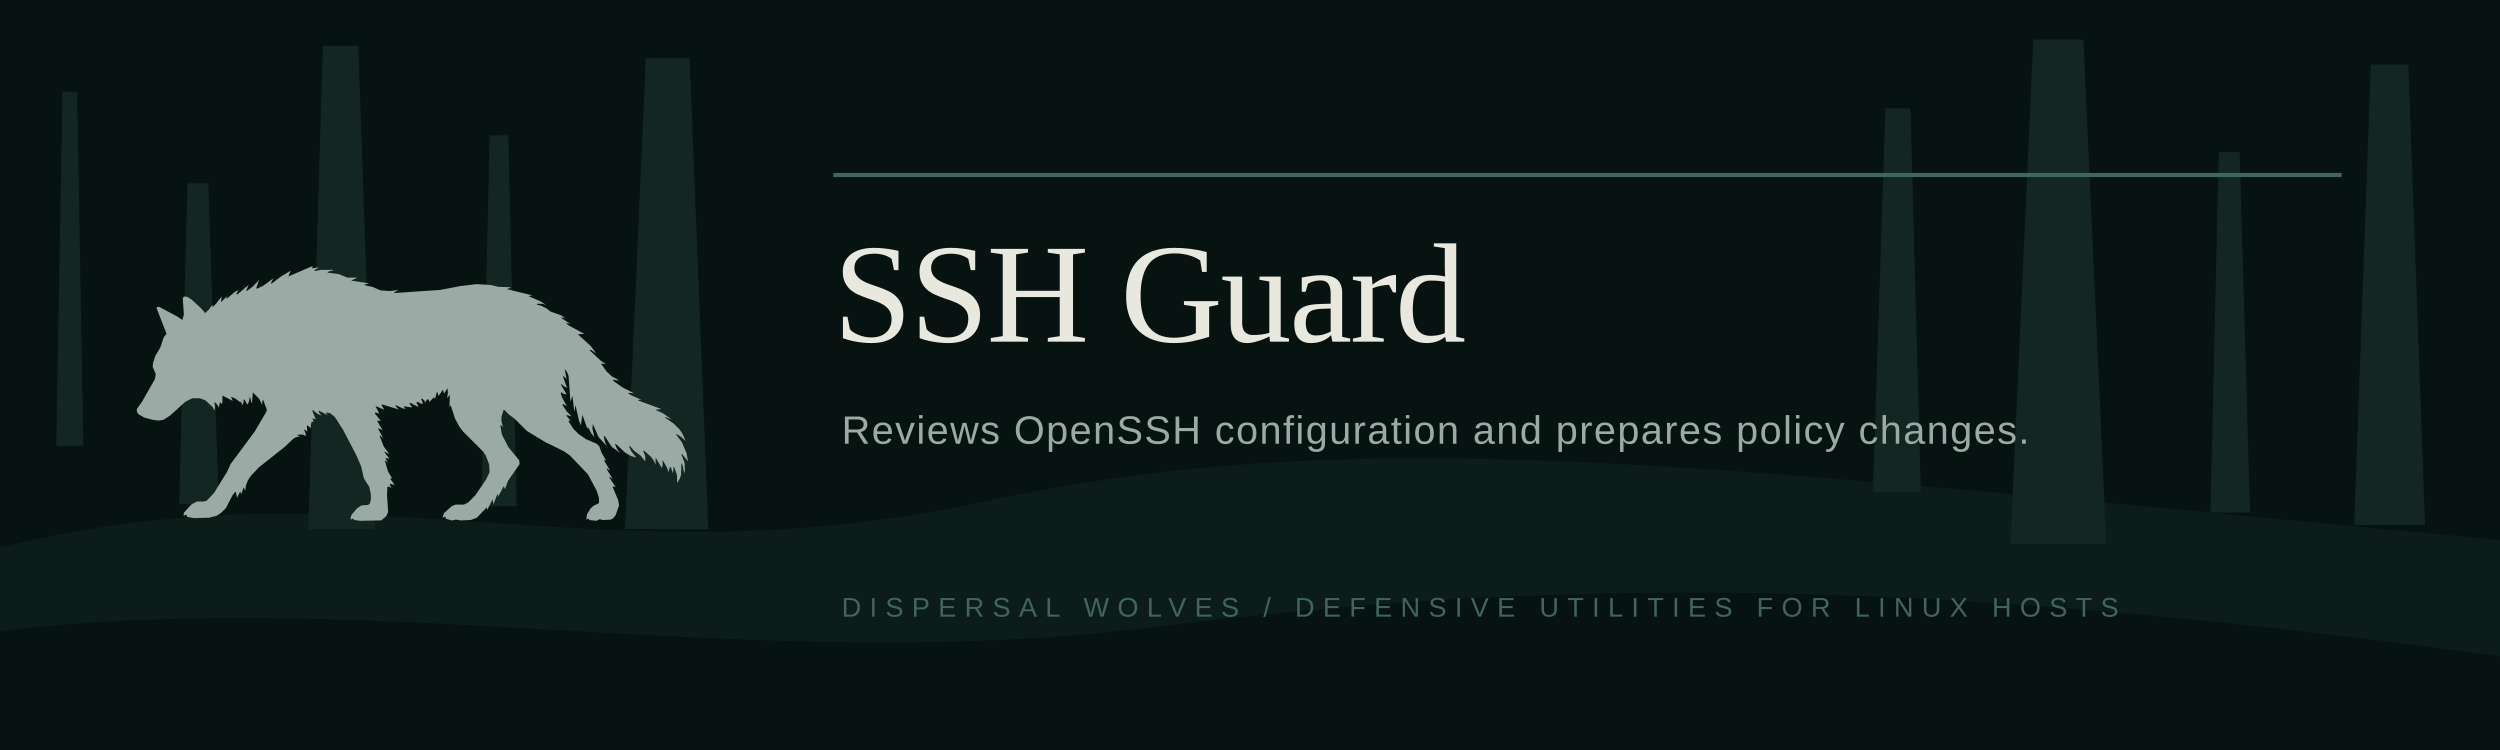
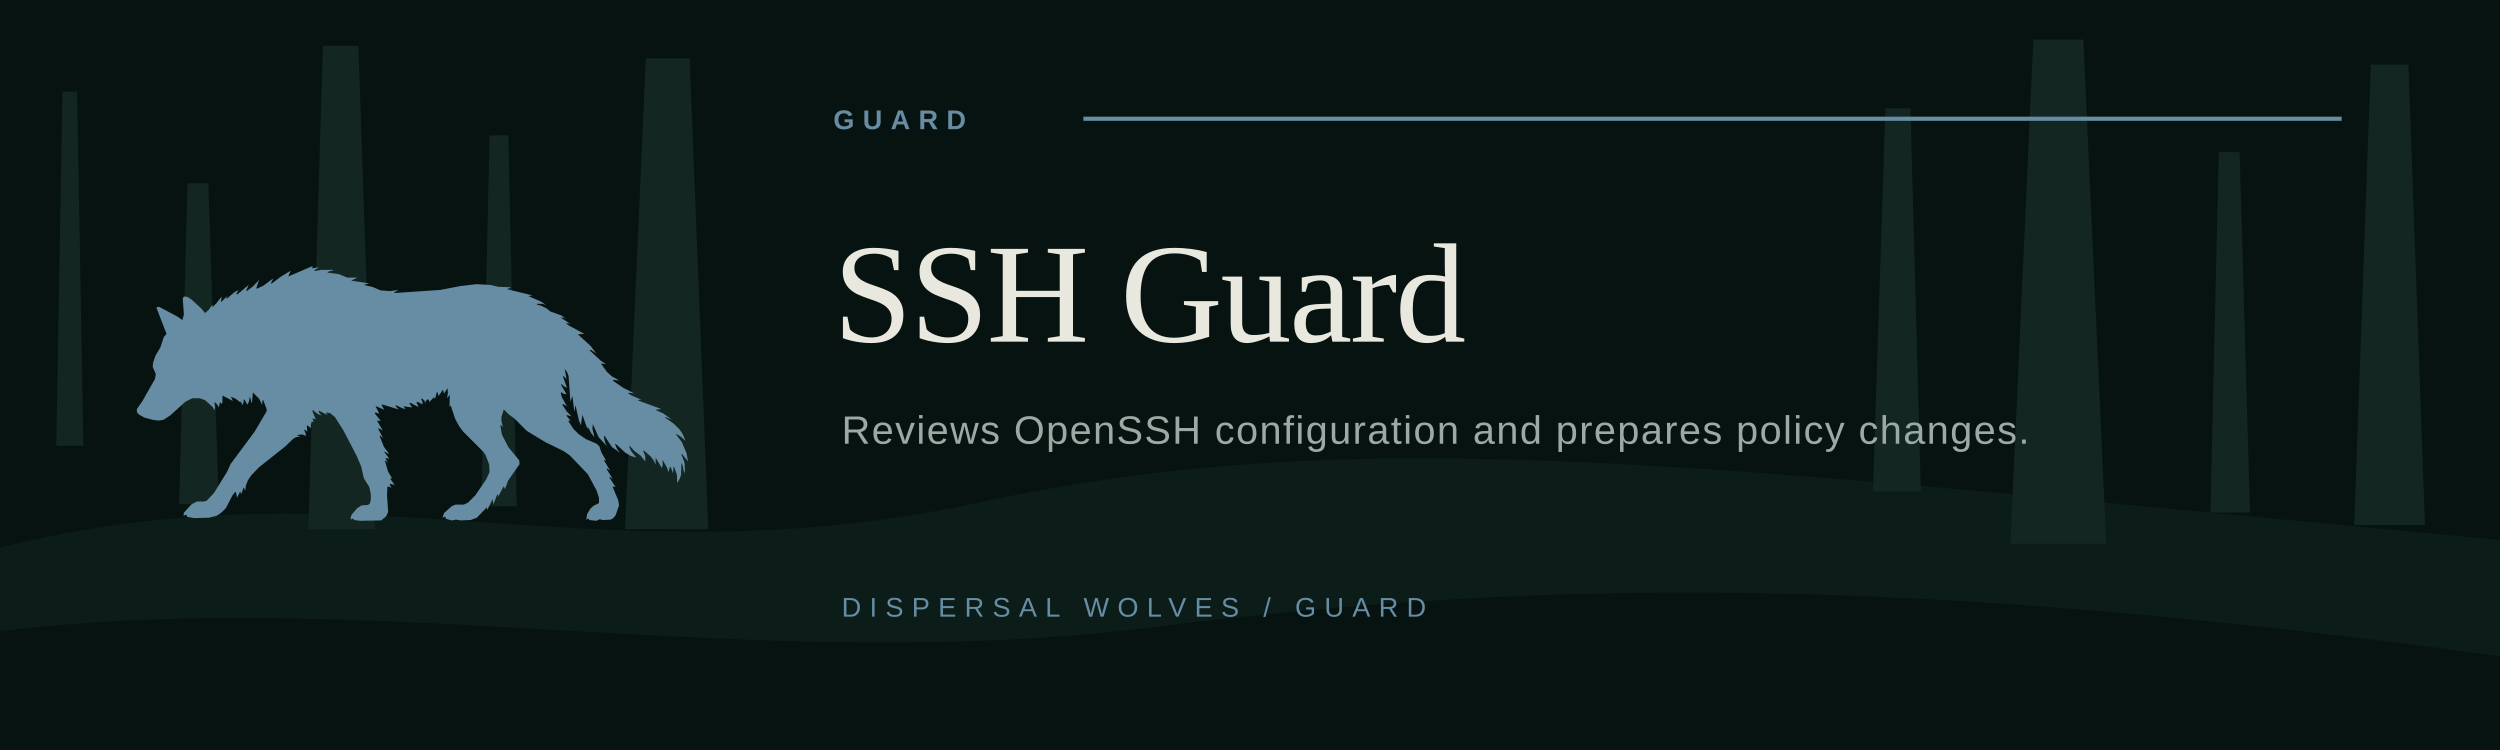
<svg xmlns="http://www.w3.org/2000/svg" viewBox="0 0 1200 360" role="img" aria-labelledby="title desc">
  <rect width="1200" height="360" fill="#071310" />
  <g aria-hidden="true" opacity=".56">
    <path d="M0 262.8C175 219.6 286 280.8 470 241.2S814 223.2 1200 259.2V360H0Z" fill="#10231F" />
    <path d="M30 44h7l3 170h-13Z" fill="#1D3530" />
    <path d="M90 88h10l5 154h-19Z" fill="#1D3530" />
    <path d="M155 22h17l8 232h-32Z" fill="#1D3530" />
    <path d="M235 65h9l4 178h-17Z" fill="#1D3530" />
    <path d="M310 28h21l9 226h-40Z" fill="#1D3530" />
    <path d="M905 52h12l5 184h-23Z" fill="#1D3530" />
    <path d="M976 19h24l11 242h-46Z" fill="#1D3530" />
    <path d="M1065 73h10l5 173h-19Z" fill="#1D3530" />
    <path d="M1138 31h18l8 221h-34Z" fill="#1D3530" />
    <path d="M0 303C180 281 363 325 554 301S923 277 1200 315V360H0Z" fill="#071310" />
  </g>
-   <g transform="translate(62 124) scale(.185)" fill="#9CAAA6">
+   <g transform="translate(62 124) scale(.185)" fill="#668DA3">
    <path fill-rule="evenodd" d="M71 129L97 196L90 204L81 231L68 253L62 271L61 282L69 300L67 313L34 371L20 391L20 399L25 405L39 413L61 419L76 421L89 419L106 408L146 372L164 363L183 363L197 368L217 386L221 395L223 386L221 374L222 373L228 379L233 387L235 375L237 374L240 378L242 374L242 356L269 370L264 359L276 364L289 374L290 370L293 381L297 374L297 367L299 366L307 380L311 371L313 359L316 368L316 376L319 371L321 348L337 364L345 380L346 368L348 368L357 392L356 398L326 449L263 534L254 554L220 609L201 629L194 631L176 631L162 638L142 660L141 668L148 665L151 671L169 674L207 673L227 668L239 660L251 648L268 615L275 606L277 607L280 621L288 605L291 612L297 594L301 603L303 589L308 576L316 564L337 542L405 488L426 468L433 464L444 462L437 460L437 458L450 457L458 461L458 455L454 445L457 445L462 450L461 434L464 434L471 441L472 426L474 430L473 424L479 424L475 415L484 418L475 395L477 394L488 403L499 408L492 399L492 395L515 407L511 402L512 400L522 402L534 412L555 445L590 512L602 540L609 571L623 593L627 612L627 627L624 637L619 640L603 641L592 648L578 664L575 671L575 678L581 675L584 679L599 681L654 680L667 669L672 658L669 615L670 593L673 592L680 596L676 587L677 585L689 588L678 573L679 570L683 572L672 554L664 527L665 524L672 532L665 518L675 520L661 501L675 508L661 489L650 462L651 460L659 467L646 442L648 441L658 447L643 421L653 422L637 402L639 400L649 403L639 383L662 393L655 381L656 379L699 392L691 383L692 381L709 389L718 391L712 385L713 384L734 387L727 376L730 375L751 386L745 373L750 373L761 379L761 372L758 366L759 363L766 369L768 376L769 371L775 365L779 370L778 374L791 360L792 364L794 363L799 345L803 357L814 341L817 351L826 337L827 348L825 363L832 354L831 386L834 381L846 417L857 437L867 450L918 501L925 511L934 535L935 555L926 574L898 615L879 634L868 639L847 639L837 643L817 661L813 673L820 670L822 676L837 680L848 678L860 680L886 679L902 673L928 646L929 653L943 625L945 638L955 613L957 613L957 619L972 591L975 599L983 577L1013 534L1012 524L984 490L967 457L963 433L964 432L970 438L966 423L966 411L972 392L985 405L1000 416L1032 448L1080 477L1127 500L1143 511L1190 560L1213 603L1219 622L1219 635L1205 642L1197 649L1188 664L1186 678L1192 675L1194 679L1212 681L1221 677L1229 679L1249 678L1255 675L1262 667L1271 641L1269 628L1254 592L1262 593L1246 569L1247 567L1255 573L1239 547L1240 545L1248 551L1232 524L1234 523L1238 526L1225 503L1220 488L1213 481L1185 469L1166 456L1153 443L1140 423L1141 420L1146 422L1134 408L1137 407L1148 410L1135 397L1124 380L1126 378L1136 384L1123 361L1120 351L1121 347L1126 351L1135 353L1121 329L1122 326L1128 332L1136 336L1126 308L1127 305L1135 314L1130 287L1136 295L1140 305L1145 372L1150 357L1155 398L1158 381L1167 421L1172 433L1176 406L1189 443L1190 437L1199 454L1207 464L1202 442L1203 430L1218 464L1240 488L1235 478L1232 465L1233 460L1252 489L1274 505L1266 495L1261 483L1262 481L1287 504L1302 513L1316 517L1303 501L1297 488L1299 487L1311 500L1327 512L1339 527L1339 513L1334 500L1335 498L1354 515L1362 526L1366 536L1366 517L1382 544L1384 538L1384 523L1396 544L1399 555L1403 542L1405 541L1411 558L1413 539L1421 561L1422 583L1429 571L1432 561L1433 531L1436 537L1440 558L1442 550L1441 530L1433 509L1434 507L1450 527L1446 505L1434 477L1419 457L1421 456L1433 464L1444 474L1435 454L1428 444L1413 429L1390 413L1392 412L1408 418L1385 402L1365 393L1381 391L1321 369L1321 367L1329 367L1302 355L1294 349L1310 350L1282 336L1257 319L1255 315L1272 317L1252 306L1239 294L1224 273L1237 274L1224 266L1194 238L1199 238L1212 247L1197 227L1164 197L1181 196L1140 174L1133 168L1144 170L1120 154L1127 154L1134 157L1121 148L1093 138L1083 130L1069 123L1058 120L1058 118L1073 118L1082 121L1068 112L1036 98L1046 96L980 80L991 75L959 74L937 69L901 67L859 72L807 82L688 90L688 88L699 82L676 85L652 83L631 74L612 70L610 68L623 65L576 58L592 50L566 50L544 41L514 37L518 34L530 31L529 30L498 30L481 33L482 30L493 23L475 26L476 20L413 47L419 32L393 48L369 66L368 64L374 52L348 71L331 79L330 77L337 56L321 73L305 85L304 83L310 69L280 94L278 92L284 82L273 88L253 105L252 102L256 96L238 114L240 99L226 117L216 127L216 120L206 134L197 142L187 130L162 107L151 100L142 99L139 104L142 146L138 160L125 151L78 126L73 126Z" />
  </g>
-   <path d="M400 84H1124" stroke="#41645D" stroke-width="2" />
+   <text x="400" y="62" fill="#668DA3" font-family="Arial Narrow, Helvetica Neue, Arial, sans-serif" font-size="13" font-weight="700" letter-spacing="4">GUARD</text>
+   <path d="M520 57H1124" stroke="#668DA3" stroke-width="2" />
  <text x="400" y="164" fill="#E8E8DF" font-family="Georgia, 'Times New Roman', serif" font-size="68" letter-spacing="-1">SSH Guard</text>
  <text x="404" y="213" fill="#9CAAA6" font-family="Arial Narrow, Helvetica Neue, Arial, sans-serif" font-size="19" letter-spacing=".7">Reviews OpenSSH configuration and prepares policy changes.</text>
-   <text x="404" y="296" fill="#41645D" font-family="Arial Narrow, Helvetica Neue, Arial, sans-serif" font-size="13" letter-spacing="4">DISPERSAL WOLVES / DEFENSIVE UTILITIES FOR LINUX HOSTS</text>
+   <text x="404" y="296" fill="#668DA3" font-family="Arial Narrow, Helvetica Neue, Arial, sans-serif" font-size="13" letter-spacing="4">DISPERSAL WOLVES / GUARD</text>
</svg>
